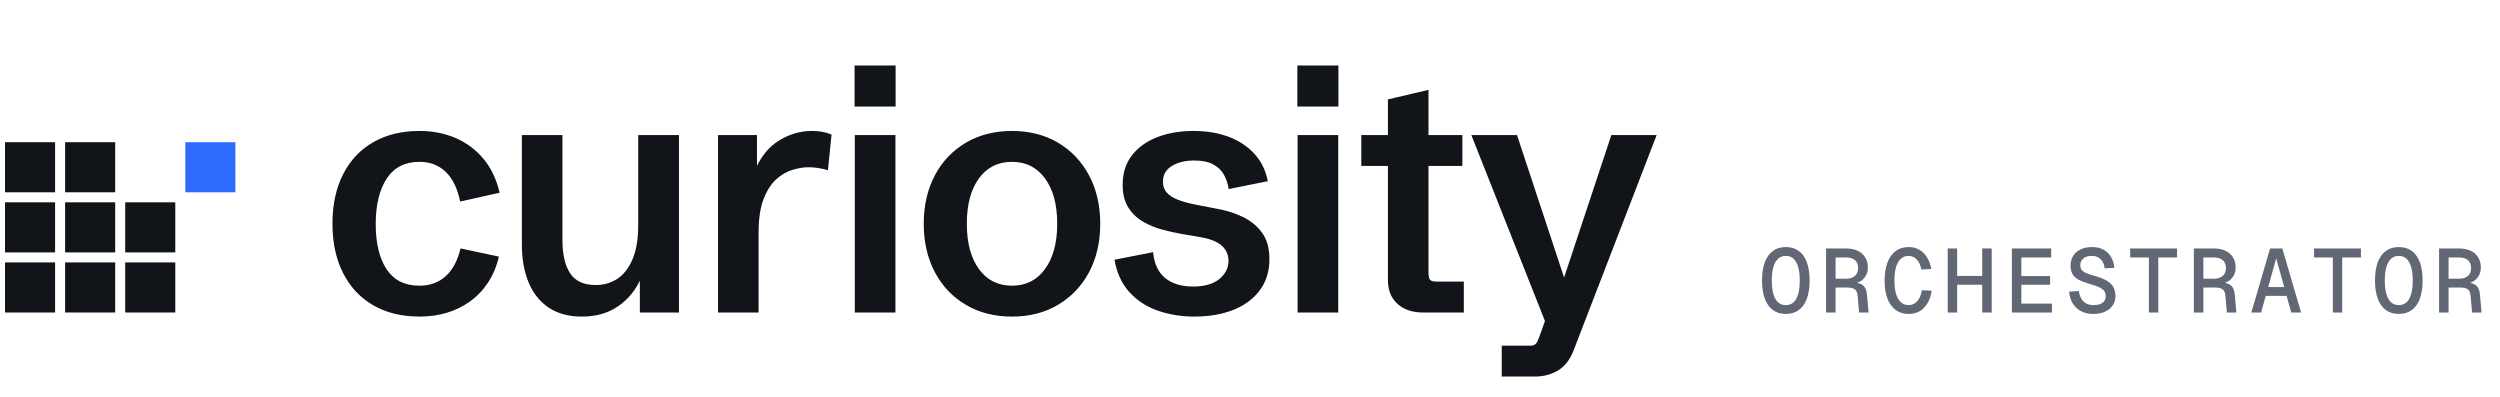
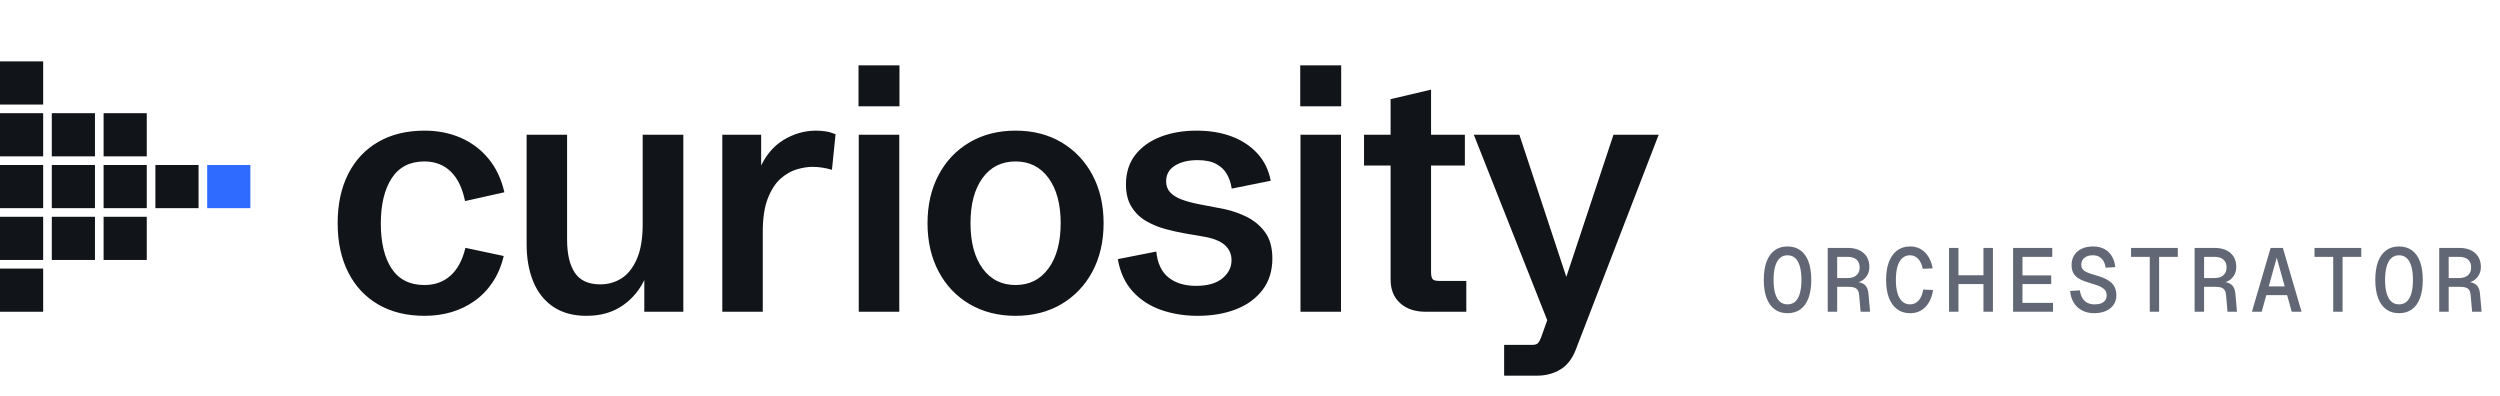
- <svg xmlns="http://www.w3.org/2000/svg" viewBox="0 0 416 66">
-   <g transform="translate(0 12.83) scale(.4167) translate(-24 0)">
+ <svg xmlns="http://www.w3.org/2000/svg" viewBox="0 0 417 66">
+   <g transform="translate(-9.36 0.88) scale(0.36)">
    <g>
      <rect x="26" y="26" width="20" height="20" fill="#111418" />
-       <rect x="50" y="26" width="20" height="20" fill="#111418" />
      <rect x="26" y="50" width="20" height="20" fill="#111418" />
      <rect x="50" y="50" width="20" height="20" fill="#111418" />
      <rect x="74" y="50" width="20" height="20" fill="#111418" />
      <rect x="26" y="74" width="20" height="20" fill="#111418" />
      <rect x="50" y="74" width="20" height="20" fill="#111418" />
      <rect x="74" y="74" width="20" height="20" fill="#111418" />
-       <rect x="98" y="26" width="20" height="20" fill="#2F6BFF" />
+       <rect x="98" y="74" width="20" height="20" fill="#111418" />
+       <rect x="122" y="74" width="20" height="20" fill="#2F6BFF" />
+       <rect x="26" y="98" width="20" height="20" fill="#111418" />
+       <rect x="50" y="98" width="20" height="20" fill="#111418" />
+       <rect x="74" y="98" width="20" height="20" fill="#111418" />
+       <rect x="26" y="122" width="20" height="20" fill="#111418" />
    </g>
  </g>
-   <path d="M69.84 52.68Q65.36 52.68 62.11 50.80Q58.85 48.91 57.09 45.44Q55.32 41.96 55.32 37.23Q55.32 32.48 57.09 29Q58.85 25.53 62.11 23.66Q65.36 21.79 69.82 21.79Q73.07 21.79 75.80 22.96Q78.54 24.14 80.45 26.43Q82.37 28.73 83.13 32.07L76.57 33.54Q75.91 30.29 74.18 28.61Q72.44 26.93 69.79 26.93Q66.18 26.93 64.35 29.71Q62.52 32.50 62.52 37.29Q62.52 42.07 64.33 44.81Q66.15 47.54 69.79 47.54Q72.39 47.54 74.14 45.98Q75.89 44.43 76.63 41.34L83.02 42.70Q82.42 45.22 81.16 47.09Q79.91 48.96 78.14 50.21Q76.38 51.45 74.27 52.07Q72.17 52.68 69.84 52.68M96.82 52.68Q93.54 52.68 91.31 51.19Q89.08 49.70 87.96 47Q86.84 44.29 86.84 40.71L86.84 22.47L93.59 22.47L93.59 39.97Q93.59 43.55 94.88 45.49Q96.16 47.43 99.14 47.43Q101.11 47.43 102.70 46.41Q104.28 45.38 105.24 43.17Q106.20 40.95 106.20 37.37L106.20 22.47L112.98 22.47L112.98 52L106.47 52L106.47 45.05L106.66 46.29Q105.41 49.18 102.90 50.93Q100.40 52.68 96.82 52.68M126.23 52L119.48 52L119.48 22.47L125.96 22.47L125.96 28.98L125.71 28.16Q127.08 24.96 129.65 23.37Q132.22 21.79 135.12 21.79Q135.94 21.79 136.77 21.92Q137.60 22.06 138.37 22.39L137.77 28.32Q136.10 27.83 134.51 27.83Q133.34 27.83 131.90 28.25Q130.47 28.68 129.18 29.82Q127.90 30.97 127.06 33.12Q126.23 35.27 126.23 38.68M149 52L142.24 52L142.24 22.47L149 22.47M168.40 52.68Q164.05 52.68 160.73 50.73Q157.40 48.77 155.56 45.29Q153.71 41.80 153.71 37.23Q153.71 32.67 155.56 29.18Q157.40 25.70 160.73 23.74Q164.05 21.79 168.40 21.79Q172.74 21.79 176.05 23.74Q179.36 25.70 181.22 29.18Q183.08 32.67 183.08 37.23Q183.08 41.80 181.22 45.29Q179.36 48.77 176.04 50.73Q172.72 52.68 168.40 52.68M168.40 47.54Q171.87 47.54 173.89 44.77Q175.92 41.99 175.92 37.23Q175.92 32.45 173.89 29.69Q171.87 26.93 168.40 26.93Q164.90 26.93 162.89 29.69Q160.88 32.45 160.88 37.23Q160.88 41.99 162.89 44.77Q164.90 47.54 168.40 47.54M198.76 52.68Q195.48 52.68 192.65 51.69Q189.82 50.69 187.92 48.60Q186.02 46.50 185.45 43.22L191.87 41.96Q192.15 44.84 193.88 46.26Q195.62 47.68 198.52 47.68Q201.39 47.68 202.91 46.42Q204.42 45.16 204.42 43.41Q204.42 41.88 203.29 40.87Q202.15 39.86 199.67 39.45L196.63 38.93Q195.10 38.66 193.40 38.21Q191.71 37.75 190.21 36.89Q188.70 36.03 187.76 34.54Q186.81 33.05 186.81 30.75Q186.81 27.83 188.37 25.83Q189.93 23.84 192.60 22.81Q195.26 21.79 198.60 21.79Q201.85 21.79 204.44 22.76Q207.02 23.73 208.73 25.59Q210.44 27.45 210.96 30.15L204.45 31.46Q204.26 30.15 203.66 29.07Q203.06 27.99 201.87 27.35Q200.68 26.71 198.74 26.71Q196.47 26.71 194.99 27.62Q193.51 28.54 193.51 30.23Q193.51 31.36 194.18 32.08Q194.85 32.80 196.08 33.27Q197.31 33.73 198.98 34.06L202.26 34.69Q204.59 35.07 206.64 36.02Q208.69 36.96 209.96 38.66Q211.23 40.35 211.23 43.11Q211.23 46.18 209.62 48.32Q208.01 50.47 205.19 51.58Q202.37 52.68 198.76 52.68M222.68 52L215.92 52L215.92 22.47L222.68 22.47M243.58 52L236.80 52Q234.12 52 232.54 50.56Q230.95 49.13 230.95 46.61L230.95 27.61L226.52 27.61L226.52 22.47L230.95 22.47L230.95 16.54L237.70 14.95L237.70 22.47L243.34 22.47L243.34 27.61L237.70 27.61L237.70 45.33Q237.70 46.26 237.96 46.56Q238.22 46.86 239.07 46.86L243.58 46.86M255.38 62.66L249.89 62.66L249.89 57.52L254.67 57.52Q255.22 57.52 255.51 57.25Q255.79 56.98 256.04 56.32L257.79 51.43L257.33 54.05L244.83 22.47L252.43 22.47L260.74 47.63L259.84 47.46L268.13 22.47L275.67 22.47L261.81 58.40Q260.93 60.64 259.24 61.65Q257.54 62.66 255.38 62.66" fill="#111418" />
-   <rect x="142.2" y="10.9" width="6.83" height="6.83" fill="#111418" />
-   <rect x="215.88" y="10.9" width="6.83" height="6.83" fill="#111418" />
-   <path d="M297.16 52.24Q295.88 52.24 295.01 51.59Q294.13 50.95 293.66 49.70Q293.20 48.46 293.20 46.69Q293.20 44.89 293.66 43.64Q294.13 42.40 295.01 41.76Q295.88 41.11 297.16 41.11Q298.43 41.11 299.32 41.76Q300.20 42.40 300.66 43.64Q301.12 44.89 301.12 46.69Q301.12 48.46 300.66 49.70Q300.20 50.95 299.32 51.59Q298.43 52.24 297.16 52.24M297.16 50.77Q297.91 50.77 298.43 50.32Q298.94 49.87 299.21 48.95Q299.48 48.04 299.48 46.69Q299.48 45.34 299.21 44.42Q298.94 43.50 298.43 43.04Q297.91 42.58 297.16 42.58Q296.41 42.58 295.89 43.04Q295.37 43.50 295.10 44.42Q294.83 45.34 294.83 46.69Q294.83 48.04 295.10 48.95Q295.37 49.87 295.89 50.32Q296.41 50.77 297.16 50.77M305.44 52L303.86 52L303.86 41.35L307.18 41.35Q308.87 41.35 309.84 42.20Q310.81 43.06 310.81 44.53Q310.81 45.30 310.47 45.88Q310.13 46.47 309.59 46.80Q309.04 47.13 308.42 47.17L308.36 46.99Q309.47 47.03 310.02 47.49Q310.57 47.95 310.66 48.97L310.93 52L309.35 52L309.11 49.27Q309.07 48.74 308.89 48.43Q308.71 48.12 308.33 47.98Q307.96 47.84 307.30 47.84L305.44 47.84L305.44 52M305.44 42.84L305.44 46.38L307.15 46.38Q308.14 46.38 308.66 45.91Q309.19 45.45 309.19 44.61Q309.19 43.75 308.66 43.29Q308.14 42.84 307.15 42.84M317.60 52.24Q316.31 52.24 315.42 51.56Q314.53 50.89 314.06 49.65Q313.60 48.40 313.60 46.69Q313.60 44.97 314.06 43.72Q314.53 42.48 315.42 41.79Q316.31 41.11 317.60 41.11Q319.06 41.11 320.06 42.07Q321.05 43.03 321.37 44.76L319.72 44.84Q319.49 43.73 318.93 43.16Q318.37 42.58 317.60 42.58Q316.82 42.58 316.30 43.06Q315.77 43.54 315.50 44.45Q315.23 45.37 315.23 46.69Q315.23 47.99 315.50 48.90Q315.77 49.81 316.30 50.29Q316.82 50.77 317.60 50.77Q318.43 50.77 319.01 50.14Q319.60 49.51 319.79 48.30L321.43 48.37Q321.16 50.20 320.15 51.22Q319.15 52.24 317.60 52.24M325.67 52L324.10 52L324.10 41.35L325.67 41.35L325.67 46.48L324.97 45.91L330.55 45.91L329.84 46.48L329.84 41.35L331.42 41.35L331.42 52L329.84 52L329.84 46.81L330.55 47.38L324.97 47.38L325.67 46.81M341.44 52L334.78 52L334.78 41.35L341.32 41.35L341.32 42.84L336.35 42.84L336.35 45.94L341.14 45.94L341.14 47.38L336.35 47.38L336.35 50.52L341.44 50.52M348.29 52.24Q347.14 52.24 346.28 51.77Q345.41 51.31 344.90 50.48Q344.39 49.65 344.30 48.53L345.92 48.43Q346.03 49.20 346.34 49.72Q346.66 50.24 347.17 50.51Q347.68 50.77 348.35 50.77Q349.01 50.77 349.46 50.60Q349.91 50.42 350.15 50.09Q350.39 49.77 350.39 49.28Q350.39 48.80 350.17 48.46Q349.94 48.12 349.36 47.82Q348.77 47.53 347.65 47.22Q346.55 46.91 345.86 46.53Q345.17 46.15 344.86 45.59Q344.54 45.02 344.54 44.20Q344.54 43.28 344.97 42.59Q345.40 41.89 346.20 41.50Q347 41.11 348.13 41.11Q349.24 41.11 350.03 41.55Q350.81 41.98 351.27 42.75Q351.73 43.52 351.83 44.56L350.21 44.65Q350.14 44.03 349.88 43.57Q349.61 43.11 349.16 42.84Q348.71 42.58 348.08 42.58Q347.20 42.58 346.68 43Q346.16 43.42 346.16 44.13Q346.16 44.58 346.37 44.88Q346.58 45.19 347.11 45.42Q347.63 45.66 348.58 45.92Q349.85 46.27 350.60 46.73Q351.35 47.19 351.68 47.80Q352.01 48.41 352.01 49.28Q352.01 50.16 351.55 50.83Q351.08 51.51 350.25 51.87Q349.42 52.24 348.29 52.24M359.14 52L357.58 52L357.58 42.84L354.46 42.84L354.46 41.35L362.26 41.35L362.26 42.84L359.14 42.84M366.64 52L365.06 52L365.06 41.35L368.38 41.35Q370.07 41.35 371.04 42.20Q372.01 43.06 372.01 44.53Q372.01 45.30 371.67 45.88Q371.33 46.47 370.79 46.80Q370.24 47.13 369.62 47.17L369.56 46.99Q370.67 47.03 371.22 47.49Q371.77 47.95 371.86 48.97L372.13 52L370.55 52L370.31 49.27Q370.27 48.74 370.09 48.43Q369.91 48.12 369.53 47.98Q369.16 47.84 368.50 47.84L366.64 47.84L366.64 52M366.64 42.84L366.64 46.38L368.35 46.38Q369.34 46.38 369.86 45.91Q370.39 45.45 370.39 44.61Q370.39 43.75 369.86 43.29Q369.34 42.84 368.35 42.84M376.25 52L374.62 52L377.74 41.35L379.78 41.35L382.90 52L381.26 52L378.76 42.98L376.25 52M381.16 49.23L376.36 49.23L376.84 47.77L380.68 47.77M389.74 52L388.18 52L388.18 42.84L385.06 42.84L385.06 41.35L392.86 41.35L392.86 42.84L389.74 42.84M399.16 52.24Q397.88 52.24 397.01 51.59Q396.13 50.95 395.66 49.70Q395.20 48.46 395.20 46.69Q395.20 44.89 395.66 43.64Q396.13 42.40 397.01 41.76Q397.88 41.11 399.16 41.11Q400.43 41.11 401.32 41.76Q402.20 42.40 402.66 43.64Q403.12 44.89 403.12 46.69Q403.12 48.46 402.66 49.70Q402.20 50.95 401.32 51.59Q400.43 52.24 399.16 52.24M399.16 50.77Q399.91 50.77 400.43 50.32Q400.94 49.87 401.21 48.95Q401.48 48.04 401.48 46.69Q401.48 45.34 401.21 44.42Q400.94 43.50 400.43 43.04Q399.91 42.58 399.16 42.58Q398.41 42.58 397.89 43.04Q397.37 43.50 397.10 44.42Q396.83 45.34 396.83 46.69Q396.83 48.04 397.10 48.95Q397.37 49.87 397.89 50.32Q398.41 50.77 399.16 50.77M407.44 52L405.86 52L405.86 41.35L409.18 41.35Q410.87 41.35 411.84 42.20Q412.81 43.06 412.81 44.53Q412.81 45.30 412.47 45.88Q412.13 46.47 411.59 46.80Q411.04 47.13 410.42 47.17L410.36 46.99Q411.47 47.03 412.02 47.49Q412.57 47.95 412.66 48.97L412.93 52L411.35 52L411.11 49.27Q411.07 48.74 410.89 48.43Q410.71 48.12 410.33 47.98Q409.96 47.84 409.30 47.84L407.44 47.84L407.44 52M407.44 42.84L407.44 46.38L409.15 46.38Q410.14 46.38 410.66 45.91Q411.19 45.45 411.19 44.61Q411.19 43.75 410.66 43.29Q410.14 42.84 409.15 42.84" fill="#616774" />
+   <path d="M70.84 52.68Q66.36 52.68 63.11 50.80Q59.85 48.91 58.09 45.44Q56.32 41.96 56.32 37.23Q56.32 32.48 58.09 29Q59.85 25.53 63.11 23.66Q66.36 21.79 70.82 21.79Q74.07 21.79 76.80 22.96Q79.54 24.14 81.45 26.43Q83.37 28.73 84.13 32.07L77.57 33.54Q76.91 30.29 75.18 28.61Q73.44 26.93 70.79 26.93Q67.18 26.93 65.35 29.71Q63.52 32.50 63.52 37.29Q63.52 42.07 65.33 44.81Q67.15 47.54 70.79 47.54Q73.39 47.54 75.14 45.98Q76.89 44.43 77.63 41.34L84.02 42.70Q83.42 45.22 82.16 47.09Q80.91 48.96 79.14 50.21Q77.38 51.45 75.27 52.07Q73.17 52.68 70.84 52.68M97.82 52.68Q94.54 52.68 92.31 51.19Q90.08 49.70 88.96 47Q87.84 44.29 87.84 40.71L87.84 22.47L94.59 22.47L94.59 39.97Q94.59 43.55 95.88 45.49Q97.16 47.43 100.14 47.43Q102.11 47.43 103.70 46.41Q105.28 45.38 106.24 43.17Q107.20 40.95 107.20 37.37L107.20 22.47L113.98 22.47L113.98 52L107.47 52L107.47 45.05L107.66 46.29Q106.41 49.18 103.90 50.93Q101.40 52.68 97.82 52.68M127.23 52L120.48 52L120.48 22.47L126.96 22.47L126.96 28.98L126.71 28.16Q128.08 24.96 130.65 23.37Q133.22 21.79 136.12 21.79Q136.94 21.79 137.77 21.92Q138.60 22.06 139.37 22.39L138.77 28.32Q137.10 27.83 135.51 27.83Q134.34 27.83 132.90 28.25Q131.47 28.68 130.18 29.82Q128.90 30.97 128.06 33.12Q127.23 35.27 127.23 38.68M150 52L143.24 52L143.24 22.47L150 22.47M169.40 52.68Q165.05 52.68 161.73 50.73Q158.40 48.77 156.56 45.29Q154.71 41.80 154.71 37.23Q154.71 32.67 156.56 29.18Q158.40 25.70 161.73 23.74Q165.05 21.79 169.40 21.79Q173.74 21.79 177.05 23.74Q180.36 25.70 182.22 29.18Q184.08 32.67 184.08 37.23Q184.08 41.80 182.22 45.29Q180.36 48.77 177.04 50.73Q173.72 52.68 169.40 52.68M169.40 47.54Q172.87 47.54 174.89 44.77Q176.92 41.99 176.92 37.23Q176.92 32.45 174.89 29.69Q172.87 26.93 169.40 26.93Q165.90 26.93 163.89 29.69Q161.88 32.45 161.88 37.23Q161.88 41.99 163.89 44.77Q165.90 47.54 169.40 47.54M199.76 52.68Q196.48 52.68 193.65 51.69Q190.82 50.69 188.92 48.60Q187.02 46.50 186.45 43.22L192.87 41.96Q193.15 44.84 194.88 46.26Q196.62 47.68 199.52 47.68Q202.39 47.68 203.91 46.42Q205.42 45.16 205.42 43.41Q205.42 41.88 204.29 40.87Q203.15 39.86 200.67 39.45L197.63 38.93Q196.10 38.66 194.40 38.21Q192.71 37.75 191.21 36.89Q189.70 36.03 188.76 34.54Q187.81 33.05 187.81 30.75Q187.81 27.83 189.37 25.83Q190.93 23.84 193.60 22.81Q196.26 21.79 199.60 21.79Q202.85 21.79 205.44 22.76Q208.02 23.73 209.73 25.59Q211.44 27.45 211.96 30.15L205.45 31.46Q205.26 30.15 204.66 29.07Q204.06 27.99 202.87 27.35Q201.68 26.71 199.74 26.71Q197.47 26.71 195.99 27.62Q194.51 28.54 194.51 30.23Q194.51 31.36 195.18 32.08Q195.85 32.80 197.08 33.27Q198.31 33.73 199.98 34.06L203.26 34.69Q205.59 35.07 207.64 36.02Q209.69 36.96 210.96 38.66Q212.23 40.35 212.23 43.11Q212.23 46.18 210.62 48.32Q209.01 50.47 206.19 51.58Q203.37 52.68 199.76 52.68M223.68 52L216.92 52L216.92 22.47L223.68 22.47M244.58 52L237.80 52Q235.12 52 233.54 50.56Q231.95 49.13 231.95 46.61L231.95 27.61L227.52 27.61L227.52 22.47L231.95 22.47L231.95 16.54L238.70 14.95L238.70 22.47L244.34 22.47L244.34 27.61L238.70 27.61L238.70 45.33Q238.70 46.26 238.96 46.56Q239.22 46.86 240.07 46.86L244.58 46.86M256.38 62.66L250.89 62.66L250.89 57.52L255.67 57.52Q256.22 57.52 256.51 57.25Q256.79 56.98 257.04 56.32L258.79 51.43L258.33 54.05L245.83 22.47L253.43 22.47L261.74 47.63L260.84 47.46L269.13 22.47L276.67 22.47L262.81 58.40Q261.93 60.64 260.24 61.65Q258.54 62.66 256.38 62.66" fill="#111418" />
+   <rect x="143.2" y="10.9" width="6.83" height="6.83" fill="#111418" />
+   <rect x="216.88" y="10.9" width="6.83" height="6.83" fill="#111418" />
+   <path d="M298.16 52.24Q296.88 52.24 296.01 51.59Q295.13 50.95 294.66 49.70Q294.20 48.46 294.20 46.69Q294.20 44.89 294.66 43.64Q295.13 42.40 296.01 41.76Q296.88 41.11 298.16 41.11Q299.43 41.11 300.32 41.76Q301.20 42.40 301.66 43.64Q302.12 44.89 302.12 46.69Q302.12 48.46 301.66 49.70Q301.20 50.95 300.32 51.59Q299.43 52.24 298.16 52.24M298.16 50.77Q298.91 50.77 299.43 50.32Q299.94 49.87 300.21 48.95Q300.48 48.04 300.48 46.69Q300.48 45.34 300.21 44.42Q299.94 43.50 299.43 43.04Q298.91 42.58 298.16 42.58Q297.41 42.58 296.89 43.04Q296.37 43.50 296.10 44.42Q295.83 45.34 295.83 46.69Q295.83 48.04 296.10 48.95Q296.37 49.87 296.89 50.32Q297.41 50.77 298.16 50.77M306.44 52L304.86 52L304.86 41.35L308.18 41.35Q309.87 41.35 310.84 42.20Q311.81 43.06 311.81 44.53Q311.81 45.30 311.47 45.88Q311.13 46.47 310.59 46.80Q310.04 47.13 309.42 47.17L309.36 46.99Q310.47 47.03 311.02 47.49Q311.57 47.95 311.66 48.97L311.93 52L310.35 52L310.11 49.27Q310.07 48.74 309.89 48.43Q309.71 48.12 309.33 47.98Q308.96 47.84 308.30 47.84L306.44 47.84L306.44 52M306.44 42.84L306.44 46.38L308.15 46.38Q309.14 46.38 309.66 45.91Q310.19 45.45 310.19 44.61Q310.19 43.75 309.66 43.29Q309.14 42.84 308.15 42.84M318.60 52.24Q317.31 52.24 316.42 51.56Q315.53 50.89 315.06 49.65Q314.60 48.40 314.60 46.69Q314.60 44.97 315.06 43.72Q315.53 42.48 316.42 41.79Q317.31 41.11 318.60 41.11Q320.06 41.11 321.06 42.07Q322.05 43.03 322.37 44.76L320.72 44.84Q320.49 43.73 319.93 43.16Q319.37 42.58 318.60 42.58Q317.82 42.58 317.30 43.06Q316.77 43.54 316.50 44.45Q316.23 45.37 316.23 46.69Q316.23 47.99 316.50 48.90Q316.77 49.81 317.30 50.29Q317.82 50.77 318.60 50.77Q319.43 50.77 320.01 50.14Q320.60 49.51 320.79 48.30L322.43 48.37Q322.16 50.20 321.15 51.22Q320.15 52.24 318.60 52.24M326.67 52L325.10 52L325.10 41.35L326.67 41.35L326.67 46.48L325.97 45.91L331.55 45.91L330.84 46.48L330.84 41.35L332.42 41.35L332.42 52L330.84 52L330.84 46.81L331.55 47.38L325.97 47.38L326.67 46.81M342.44 52L335.78 52L335.78 41.35L342.32 41.35L342.32 42.84L337.35 42.84L337.35 45.94L342.14 45.94L342.14 47.38L337.35 47.38L337.35 50.52L342.44 50.52M349.29 52.24Q348.14 52.24 347.28 51.77Q346.41 51.31 345.90 50.48Q345.39 49.65 345.30 48.53L346.92 48.43Q347.03 49.20 347.34 49.72Q347.66 50.24 348.17 50.51Q348.68 50.77 349.35 50.77Q350.01 50.77 350.46 50.60Q350.91 50.42 351.15 50.09Q351.39 49.77 351.39 49.28Q351.39 48.80 351.17 48.46Q350.94 48.12 350.36 47.82Q349.77 47.53 348.65 47.22Q347.55 46.91 346.86 46.53Q346.17 46.15 345.86 45.59Q345.54 45.02 345.54 44.20Q345.54 43.28 345.97 42.59Q346.40 41.89 347.20 41.50Q348 41.11 349.13 41.11Q350.24 41.11 351.03 41.55Q351.81 41.98 352.27 42.75Q352.73 43.52 352.83 44.56L351.21 44.65Q351.14 44.03 350.88 43.57Q350.61 43.11 350.16 42.84Q349.71 42.58 349.08 42.58Q348.20 42.58 347.68 43Q347.16 43.42 347.16 44.13Q347.16 44.58 347.37 44.88Q347.58 45.19 348.11 45.42Q348.63 45.66 349.58 45.92Q350.85 46.27 351.60 46.73Q352.35 47.19 352.68 47.80Q353.01 48.41 353.01 49.28Q353.01 50.16 352.55 50.83Q352.08 51.51 351.25 51.87Q350.42 52.24 349.29 52.24M360.14 52L358.58 52L358.58 42.84L355.46 42.84L355.46 41.35L363.26 41.35L363.26 42.84L360.14 42.84M367.64 52L366.06 52L366.06 41.35L369.38 41.35Q371.07 41.35 372.04 42.20Q373.01 43.06 373.01 44.53Q373.01 45.30 372.67 45.88Q372.33 46.47 371.79 46.80Q371.24 47.13 370.62 47.17L370.56 46.99Q371.67 47.03 372.22 47.49Q372.77 47.95 372.86 48.97L373.13 52L371.55 52L371.31 49.27Q371.27 48.74 371.09 48.43Q370.91 48.12 370.53 47.98Q370.16 47.84 369.50 47.84L367.64 47.84L367.64 52M367.64 42.84L367.64 46.38L369.35 46.38Q370.34 46.38 370.86 45.91Q371.39 45.45 371.39 44.61Q371.39 43.75 370.86 43.29Q370.34 42.84 369.35 42.84M377.25 52L375.62 52L378.74 41.35L380.78 41.35L383.90 52L382.26 52L379.76 42.98L377.25 52M382.16 49.23L377.36 49.23L377.84 47.77L381.68 47.77M390.74 52L389.18 52L389.18 42.84L386.06 42.84L386.06 41.35L393.86 41.35L393.86 42.84L390.74 42.84M400.16 52.24Q398.88 52.24 398.01 51.59Q397.13 50.95 396.66 49.70Q396.20 48.46 396.20 46.69Q396.20 44.89 396.66 43.64Q397.13 42.40 398.01 41.76Q398.88 41.11 400.16 41.11Q401.43 41.11 402.32 41.76Q403.20 42.40 403.66 43.64Q404.12 44.89 404.12 46.69Q404.12 48.46 403.66 49.70Q403.20 50.95 402.32 51.59Q401.43 52.24 400.16 52.24M400.16 50.77Q400.91 50.77 401.43 50.32Q401.94 49.87 402.21 48.95Q402.48 48.04 402.48 46.69Q402.48 45.34 402.21 44.42Q401.94 43.50 401.43 43.04Q400.91 42.58 400.16 42.58Q399.41 42.58 398.89 43.04Q398.37 43.50 398.10 44.42Q397.83 45.34 397.83 46.69Q397.83 48.04 398.10 48.95Q398.37 49.87 398.89 50.32Q399.41 50.77 400.16 50.77M408.44 52L406.86 52L406.86 41.35L410.18 41.35Q411.87 41.35 412.84 42.20Q413.81 43.06 413.81 44.53Q413.81 45.30 413.47 45.88Q413.13 46.47 412.59 46.80Q412.04 47.13 411.42 47.17L411.36 46.99Q412.47 47.03 413.02 47.49Q413.57 47.95 413.66 48.97L413.93 52L412.35 52L412.11 49.27Q412.07 48.74 411.89 48.43Q411.71 48.12 411.33 47.98Q410.96 47.84 410.30 47.84L408.44 47.84L408.44 52M408.44 42.84L408.44 46.38L410.15 46.38Q411.14 46.38 411.66 45.91Q412.19 45.45 412.19 44.61Q412.19 43.75 411.66 43.29Q411.14 42.84 410.15 42.84" fill="#616774" />
</svg>
